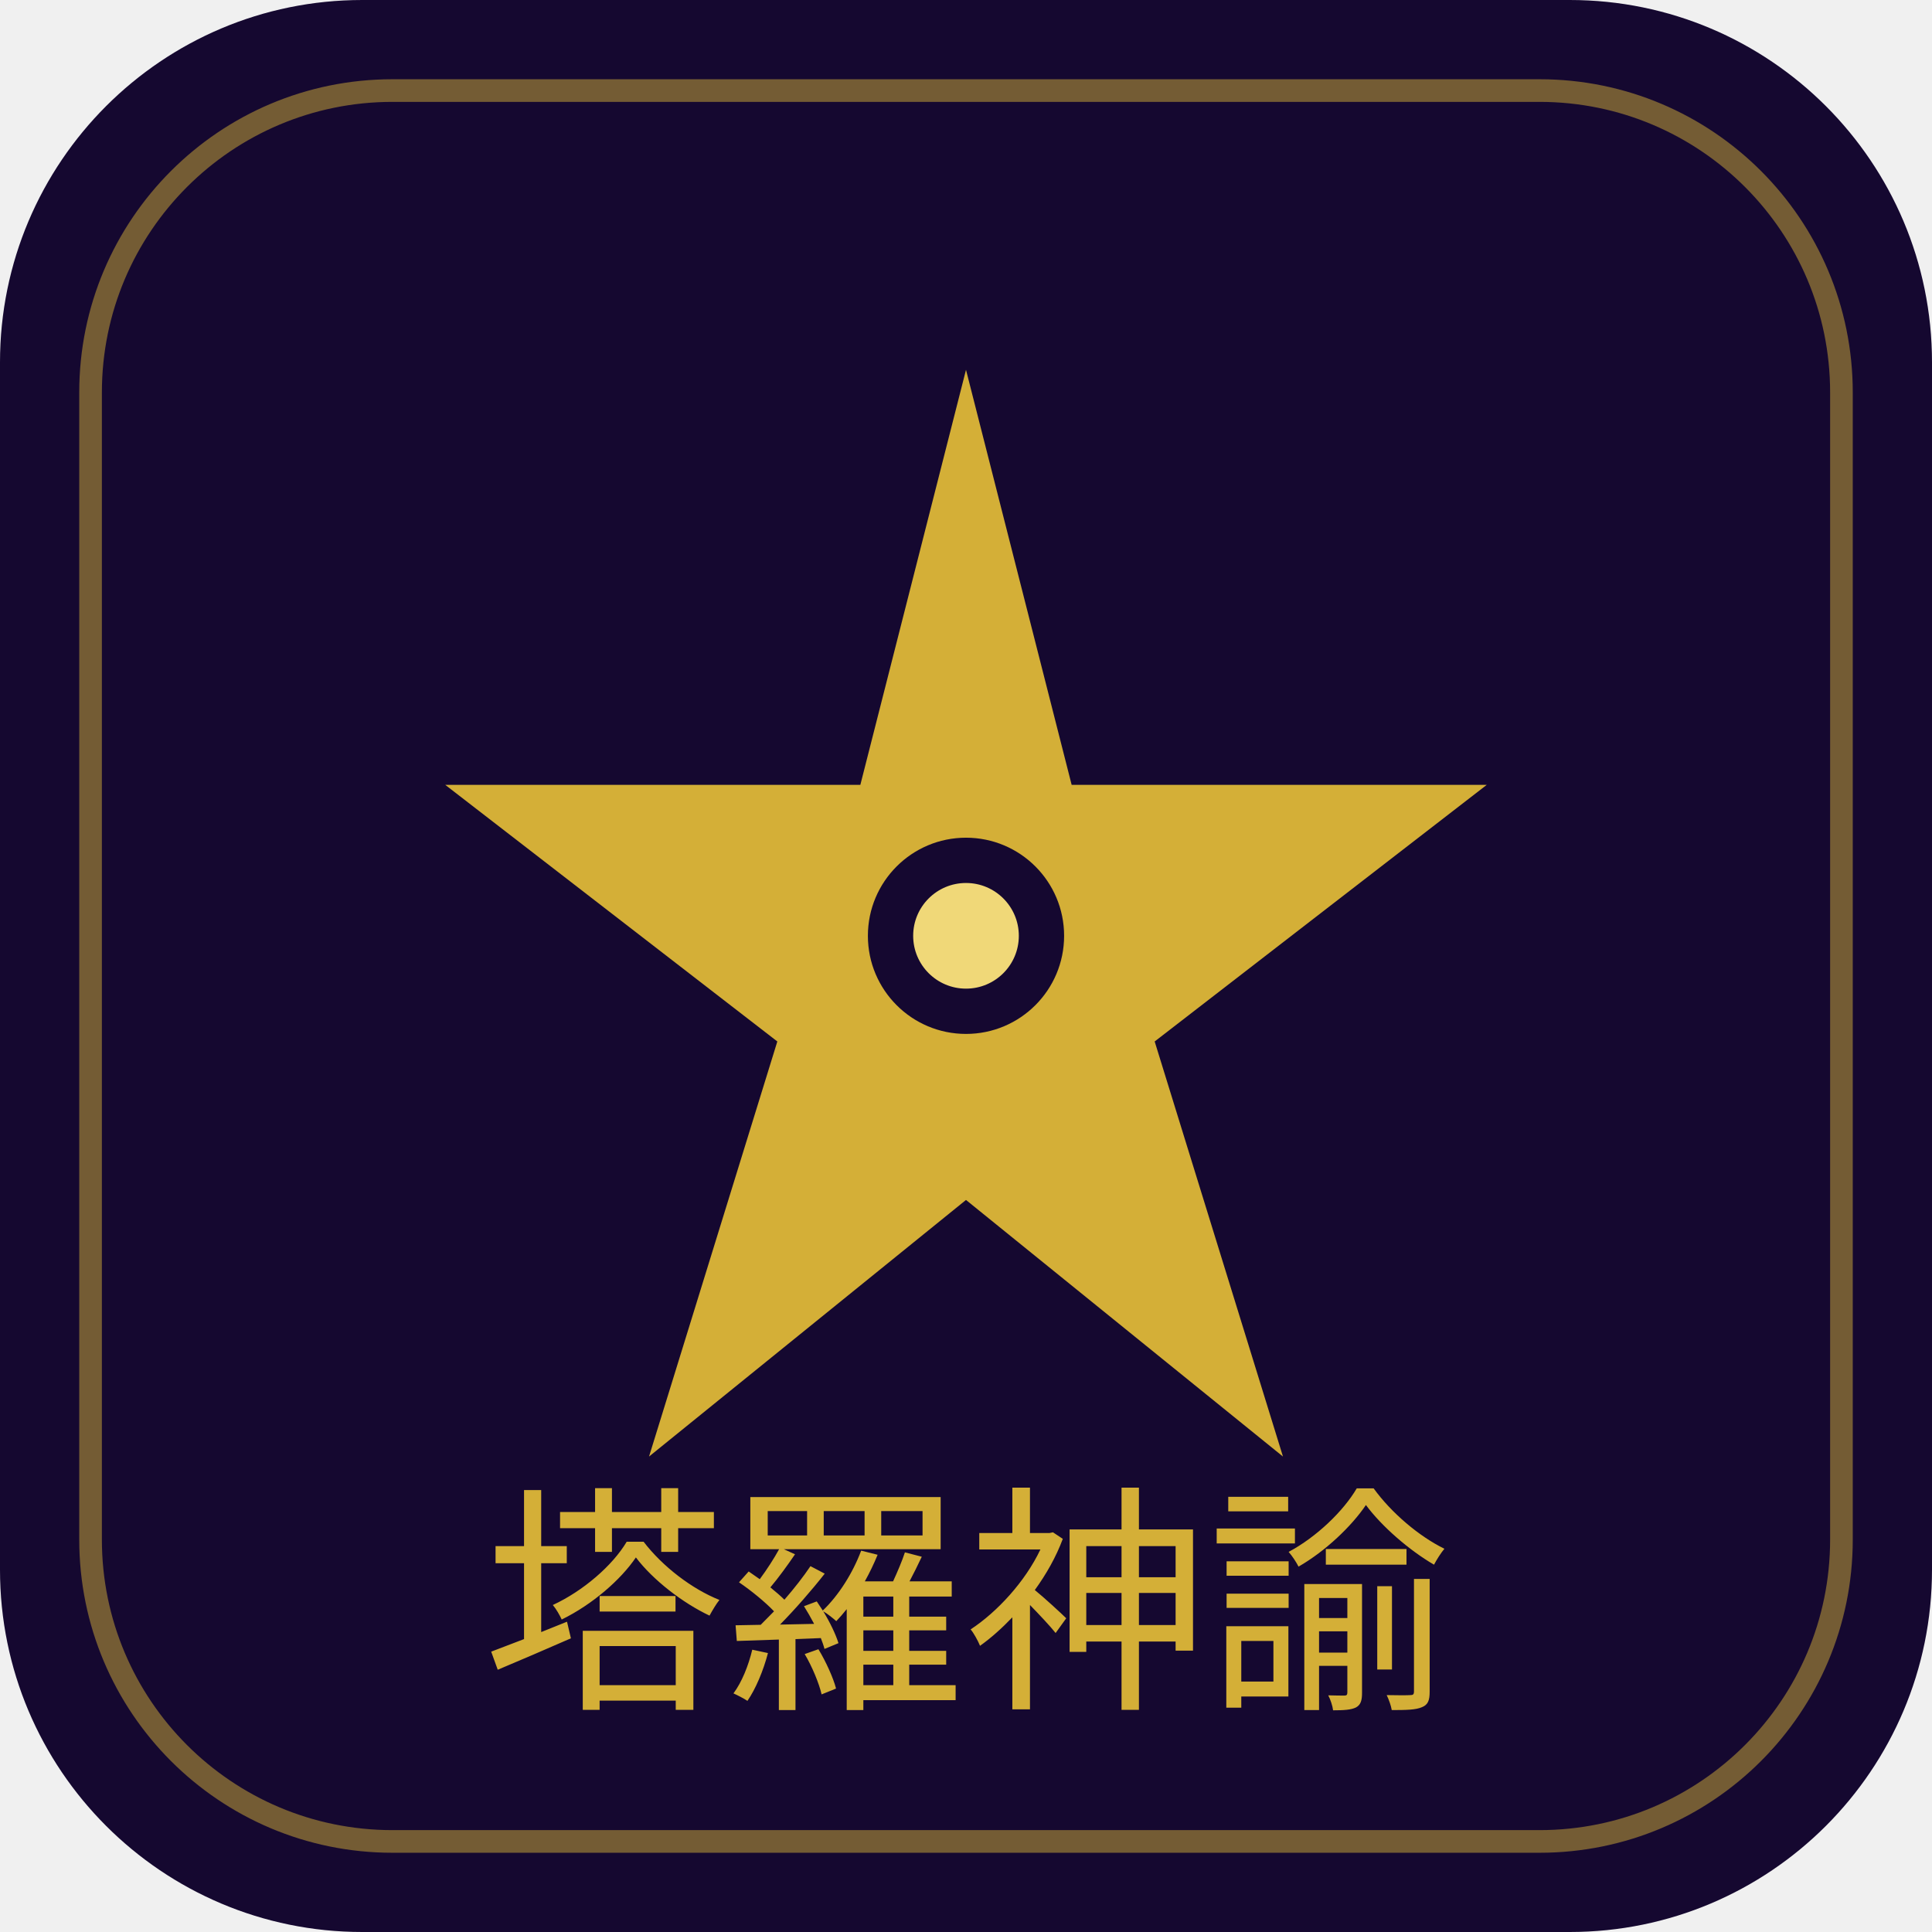
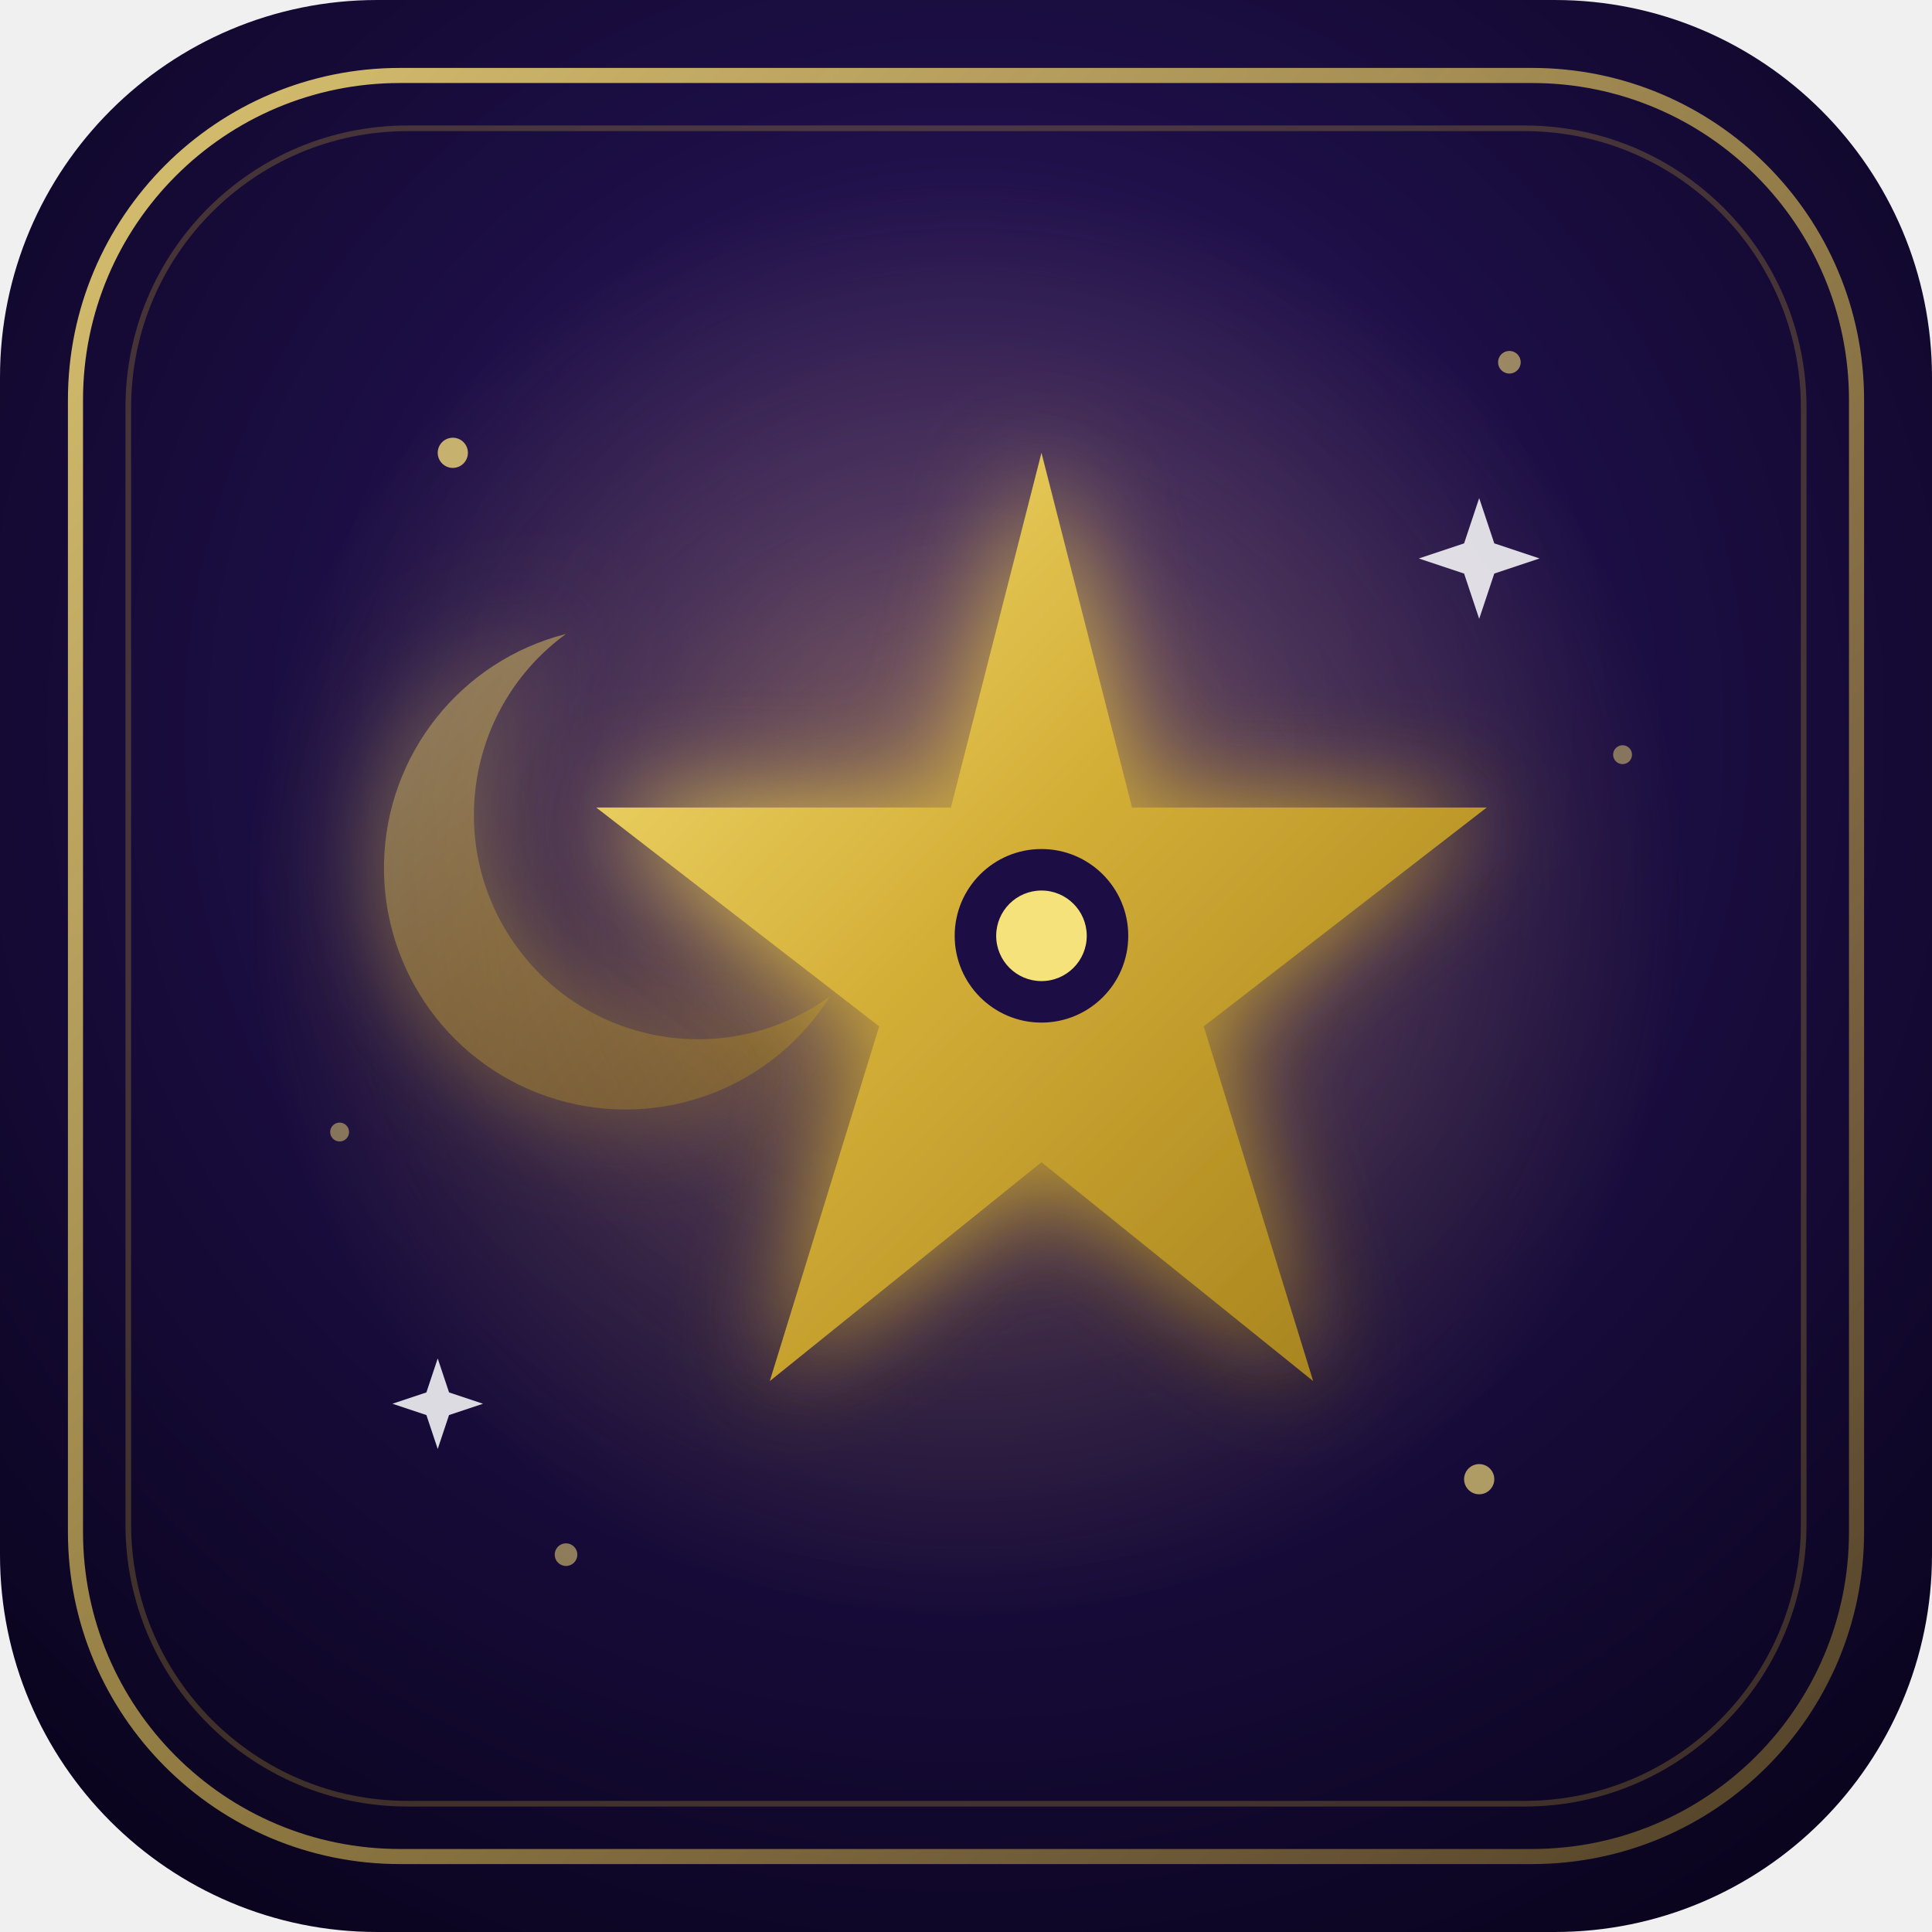
<svg xmlns="http://www.w3.org/2000/svg" viewBox="0 0 512 512">
-   <rect width="512" height="512" rx="96" fill="#150830" />
-   <rect x="24" y="24" width="464" height="464" rx="80" fill="none" stroke="#d4af37" stroke-width="6" opacity=".5" />
-   <g transform="translate(256 248)">
-     <path d="M0-150 L28-40 L138-40 L50 28 L84 138 L0 70 L-84 138 L-50 28 L-138-40 L-28-40 Z" fill="#d4af37" />
-     <circle r="26" fill="#150830" />
-     <circle r="14" fill="#f0d878" />
+   <defs>
+     <radialGradient id="bg" cx="50%" cy="38%" r="75%">
+       <stop offset="0%" stop-color="#3b2178" />
+       <stop offset="45%" stop-color="#1c0e44" />
+       <stop offset="100%" stop-color="#08031a" />
+     </radialGradient>
+     <linearGradient id="gold" x1="0%" y1="0%" x2="100%" y2="100%">
+       <stop offset="0%" stop-color="#f6e27a" />
+       <stop offset="45%" stop-color="#d4af37" />
+       <stop offset="100%" stop-color="#a07c1a" />
+     </linearGradient>
+     <linearGradient id="goldLine" x1="0%" y1="0%" x2="100%" y2="100%">
+       <stop offset="0%" stop-color="#f0d878" stop-opacity=".9" />
+       <stop offset="100%" stop-color="#d4af37" stop-opacity=".35" />
+     </linearGradient>
+     <radialGradient id="halo" cx="50%" cy="50%" r="50%">
+       <stop offset="0%" stop-color="#d4af37" stop-opacity=".55" />
+       <stop offset="55%" stop-color="#d4af37" stop-opacity=".18" />
+       <stop offset="100%" stop-color="#d4af37" stop-opacity="0" />
+     </radialGradient>
+     <filter id="glow" x="-60%" y="-60%" width="220%" height="220%">
+       <feGaussianBlur stdDeviation="14" result="b" />
+       <feMerge>
+         <feMergeNode in="b" />
+         <feMergeNode in="SourceGraphic" />
+       </feMerge>
+     </filter>
+   </defs>
+   <rect width="512" height="512" rx="100" fill="url(#bg)" />
+   <rect x="20" y="20" width="472" height="472" rx="86" fill="none" stroke="url(#goldLine)" stroke-width="4" />
+   <rect x="34" y="34" width="444" height="444" rx="74" fill="none" stroke="#d4af37" stroke-width="1.5" opacity=".25" />
+   <circle cx="256" cy="238" r="190" fill="url(#halo)" />
+   <g fill="#f0d878">
+     <circle cx="120" cy="120" r="4" opacity=".8" />
+     <circle cx="400" cy="96" r="3" opacity=".6" />
+     <circle cx="430" cy="200" r="2.5" opacity=".5" />
+     <circle cx="90" cy="300" r="2.5" opacity=".5" />
+     <circle cx="150" cy="412" r="3" opacity=".55" />
+     <circle cx="392" cy="392" r="4" opacity=".7" />
  </g>
-   <text x="256" y="448" text-anchor="middle" font-family="serif" font-size="64" fill="#d4af37">塔羅神諭</text>
+   <g fill="#fff" opacity=".85">
+     <path d="M392 132 l4 12 12 4 -12 4 -4 12 -4-12 -12-4 12-4 Z" />
+     <path d="M116 360 l3 9 9 3 -9 3 -3 9 -3-9 -9-3 9-3 Z" />
+   </g>
+   <path d="M150 168 a64 64 0 1 0 70 96 a52 52 0 1 1 -70 -96 Z" fill="url(#gold)" opacity=".5" filter="url(#glow)" />
+   <g transform="translate(276 248)" filter="url(#glow)">
+     <path d="M0-128 L24-34 L118-34 L43 24 L72 118 L0 60 L-72 118 L-43 24 L-118-34 L-24-34 Z" fill="url(#gold)" />
+     <circle r="23" fill="#1c0e44" />
+     <circle r="12" fill="#f6e27a" />
+   </g>
</svg>
